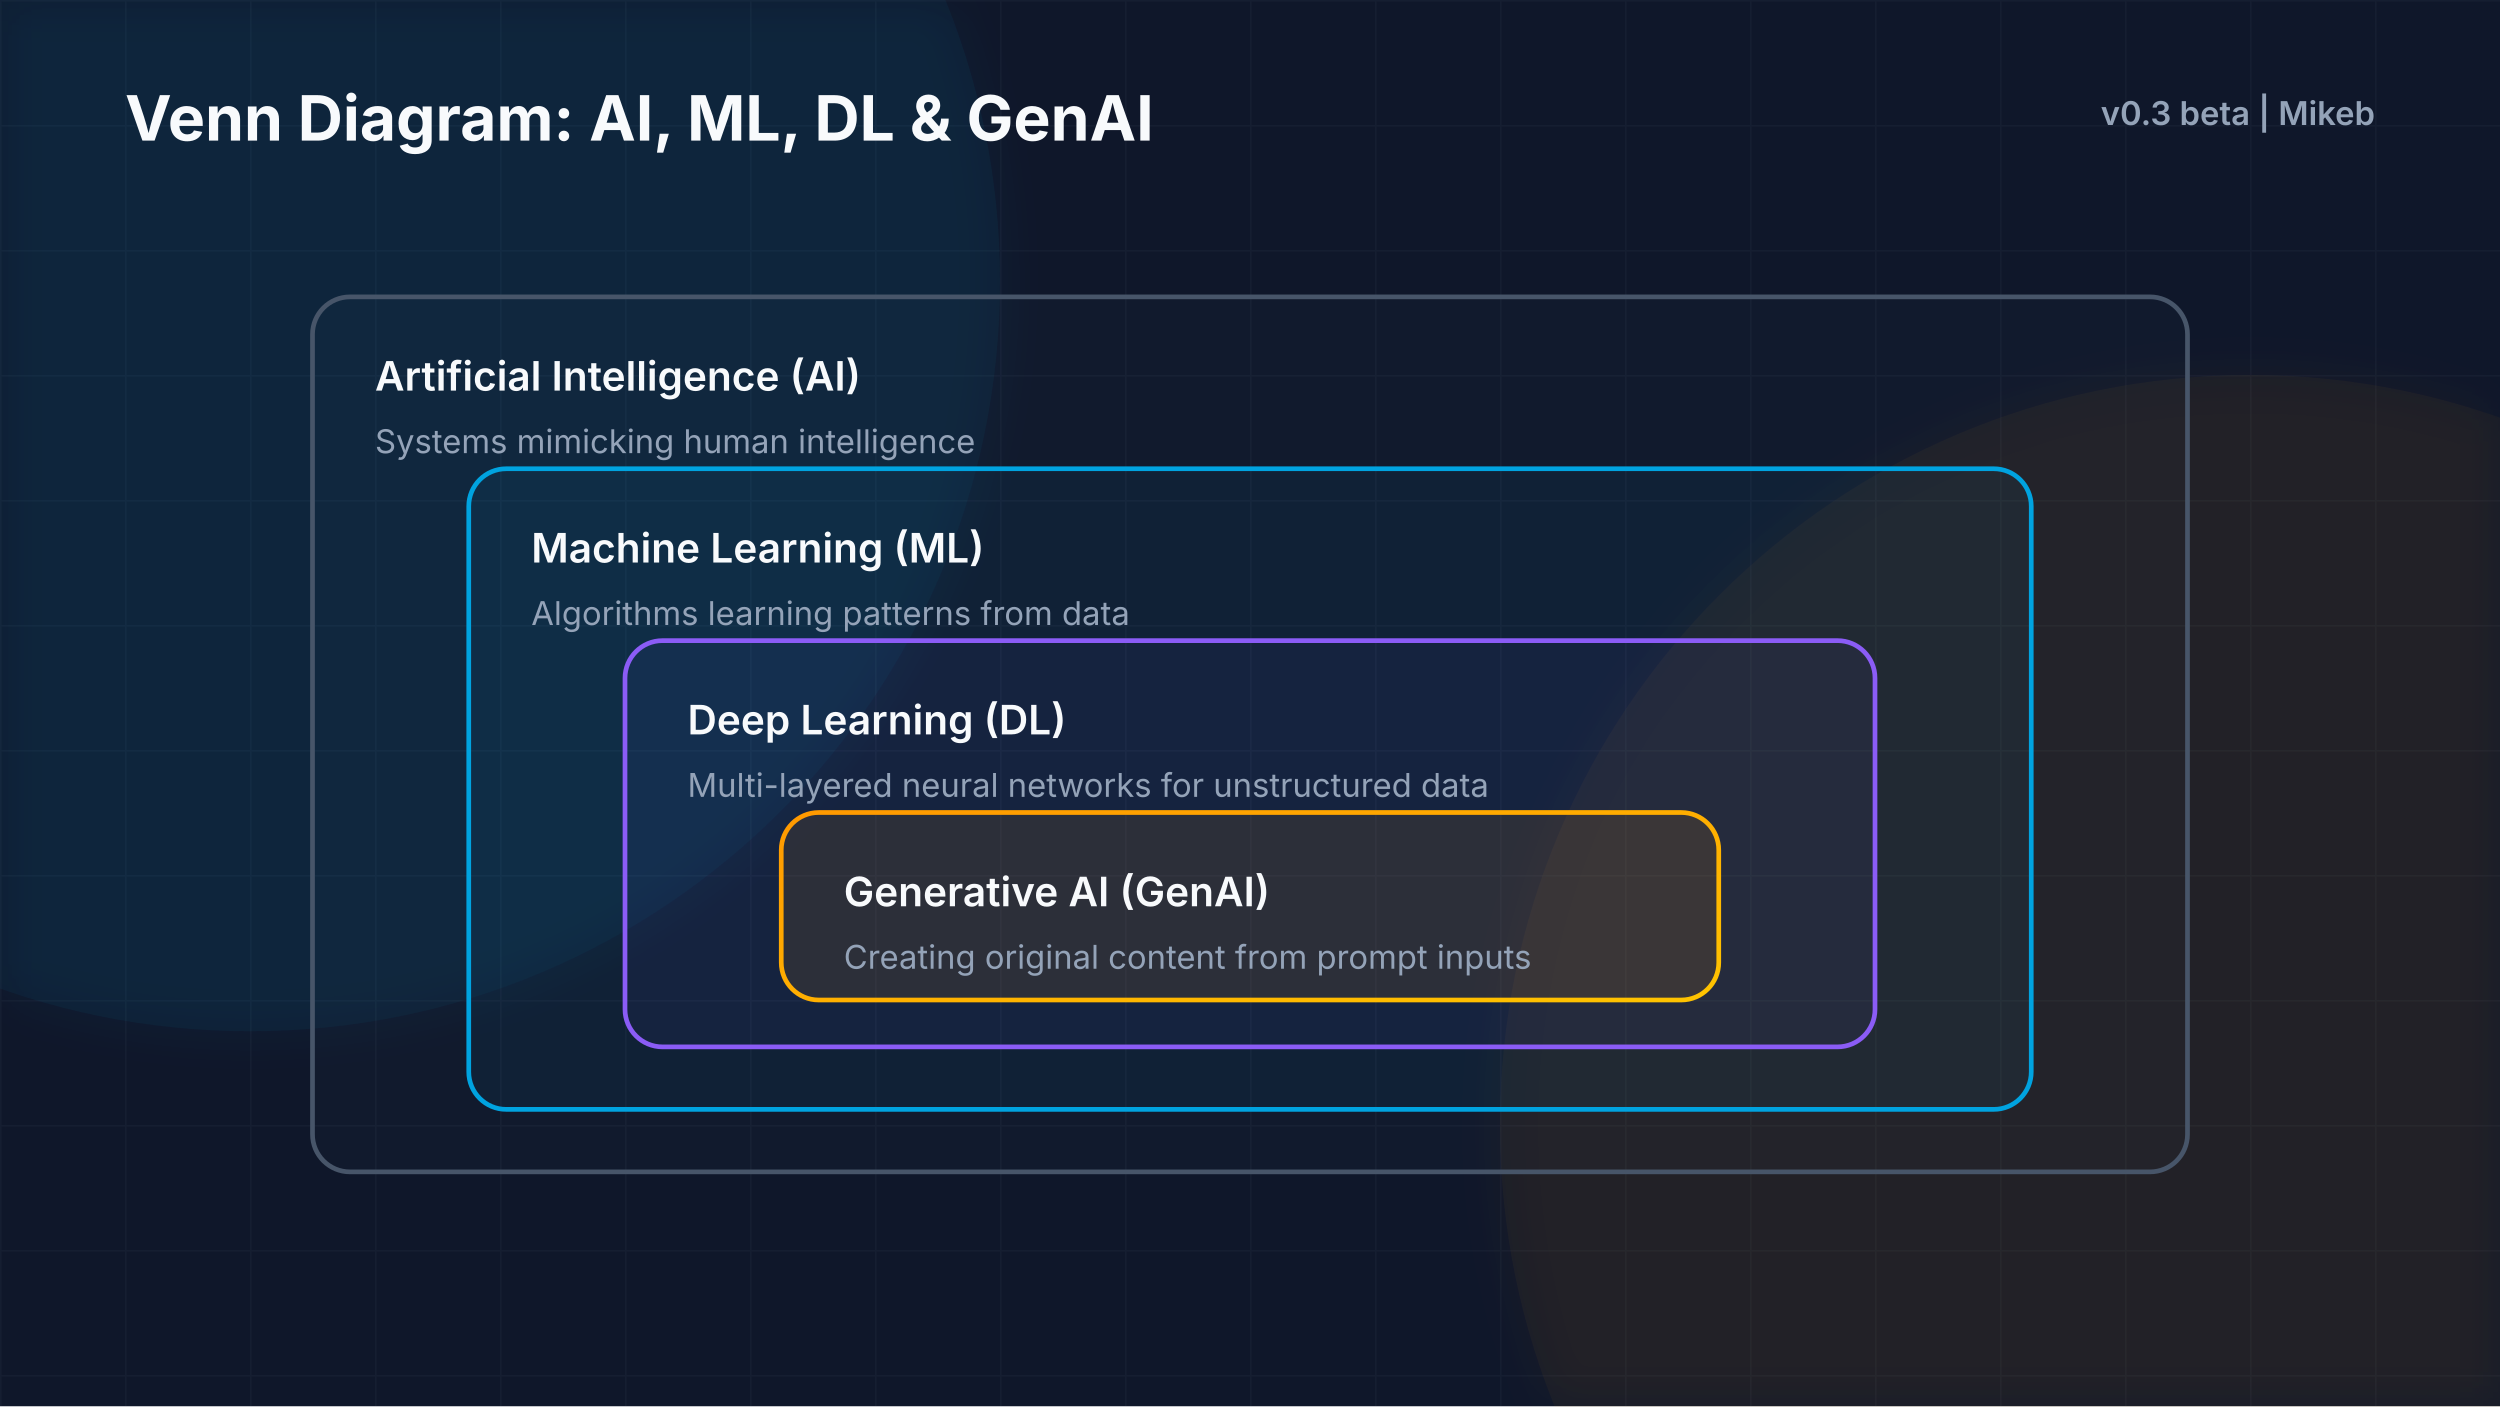
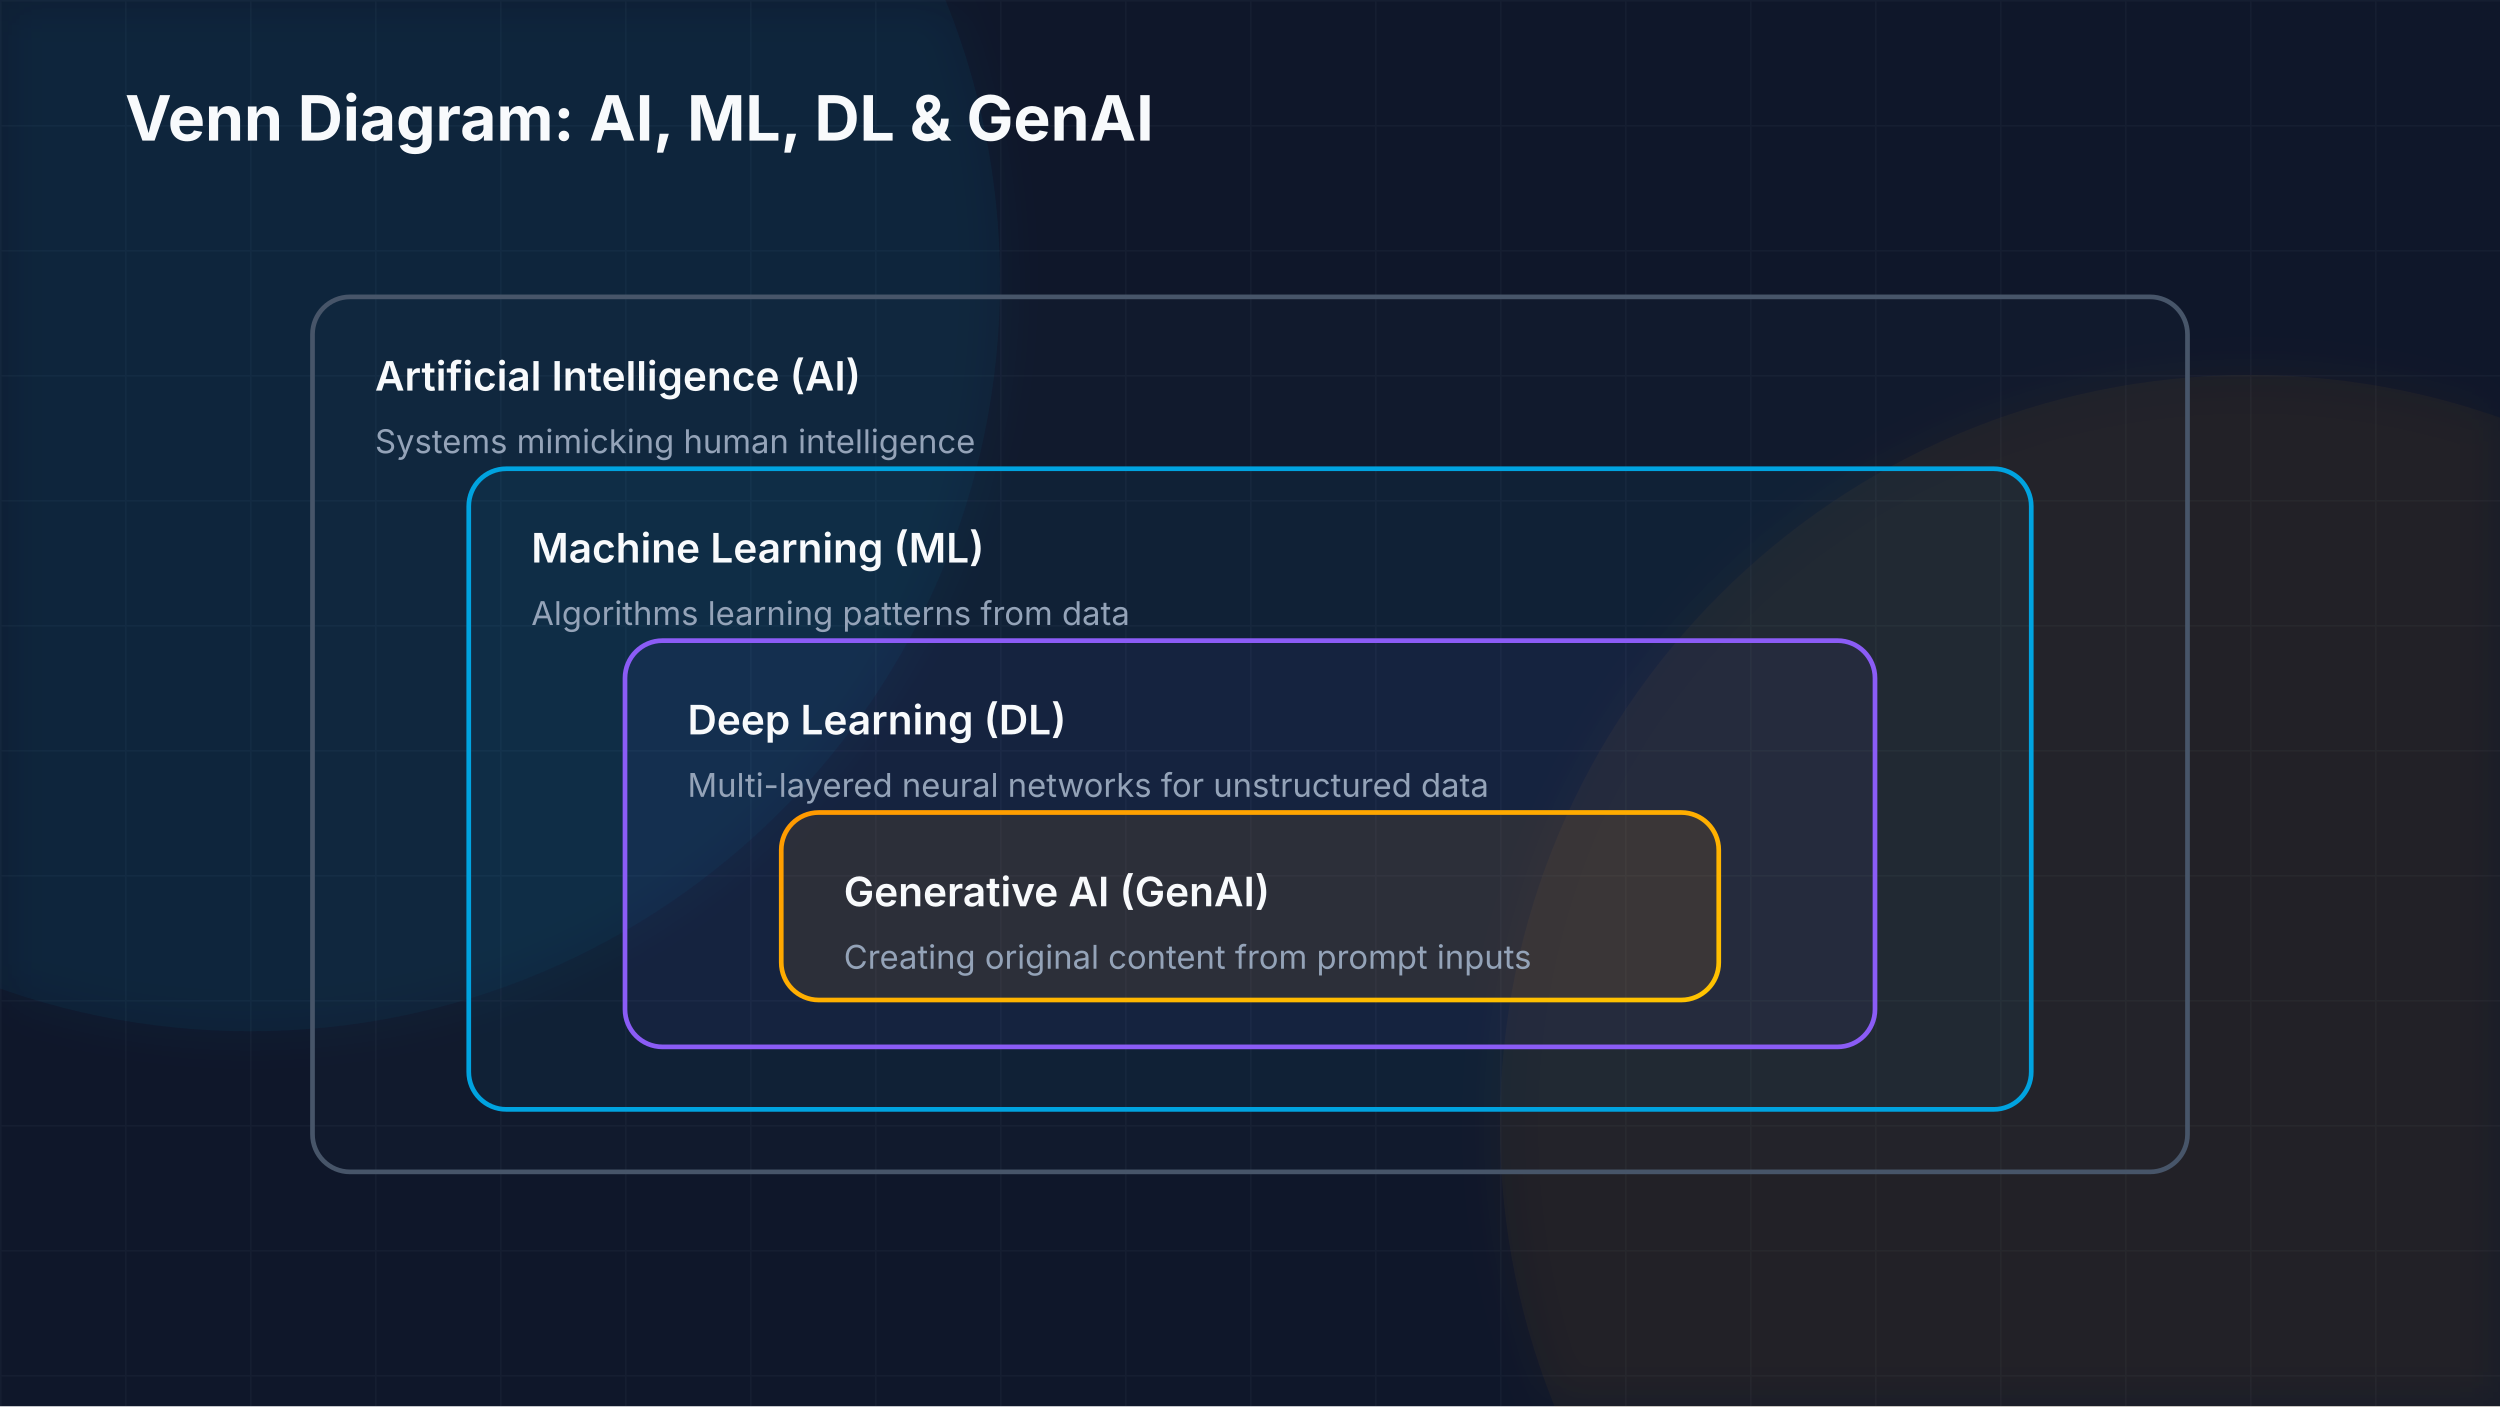
<svg xmlns="http://www.w3.org/2000/svg" viewBox="0 0 800 450" width="100%" height="100%">
  <defs>
    <linearGradient id="aws-orange" x1="0%" y1="0%" x2="100%" y2="100%">
      <stop offset="0%" stop-color="#FF9900" />
      <stop offset="100%" stop-color="#FFC400" />
    </linearGradient>
    <linearGradient id="cloud-blue" x1="0%" y1="0%" x2="100%" y2="100%">
      <stop offset="0%" stop-color="#00A3E0" />
      <stop offset="100%" stop-color="#1D70B8" />
    </linearGradient>
    <linearGradient id="success-green" x1="0%" y1="0%" x2="100%" y2="100%">
      <stop offset="0%" stop-color="#10B981" />
      <stop offset="100%" stop-color="#059669" />
    </linearGradient>
    <linearGradient id="alert-red" x1="0%" y1="0%" x2="100%" y2="100%">
      <stop offset="0%" stop-color="#EF4444" />
      <stop offset="100%" stop-color="#DC2626" />
    </linearGradient>
    <linearGradient id="warning-gold" x1="0%" y1="0%" x2="100%" y2="100%">
      <stop offset="0%" stop-color="#F59E0B" />
      <stop offset="100%" stop-color="#D97706" />
    </linearGradient>
    <linearGradient id="dark-card" x1="0%" y1="0%" x2="0%" y2="100%">
      <stop offset="0%" stop-color="#1E293B" />
      <stop offset="100%" stop-color="#0F172A" />
    </linearGradient>
    <linearGradient id="purple-glow" x1="0%" y1="0%" x2="100%" y2="100%">
      <stop offset="0%" stop-color="#8B5CF6" />
      <stop offset="100%" stop-color="#6D28D9" />
    </linearGradient>
    <filter id="glow-orange" x="-20%" y="-20%" width="140%" height="140%">
      <feGaussianBlur stdDeviation="8" result="blur" />
      <feComposite in="SourceGraphic" in2="blur" operator="over" />
    </filter>
    <filter id="glow-blue" x="-20%" y="-20%" width="140%" height="140%">
      <feGaussianBlur stdDeviation="8" result="blur" />
      <feComposite in="SourceGraphic" in2="blur" operator="over" />
    </filter>
    <pattern id="grid" width="40" height="40" patternUnits="userSpaceOnUse">
      <path d="M 40 0 L 0 0 0 40" fill="none" stroke="rgba(148, 163, 184, 0.05)" stroke-width="1" />
    </pattern>
  </defs>
  <rect width="800" height="450" fill="#0F172A" />
  <rect width="800" height="450" fill="url(#grid)" />
  <circle cx="80" cy="90" r="240" fill="rgba(0, 163, 224, 0.05)" filter="url(#glow-blue)" />
  <circle cx="720" cy="360" r="240" fill="rgba(255, 153, 0, 0.04)" filter="url(#glow-orange)" />
  <text x="40" y="45" font-family="Inter, system-ui, sans-serif" font-size="20" font-weight="700" fill="#F8FAFC">Venn Diagram: AI, ML, DL &amp; GenAI</text>
-   <text x="760" y="40" font-family="Inter, system-ui, sans-serif" font-size="10.5" font-weight="600" fill="#94A3B8" text-anchor="end">v0.3 beta | Mikeb</text>
  <rect x="100" y="95" width="600" height="280" rx="12" fill="rgba(71,85,105,0.05)" stroke="#475569" stroke-width="1.5" />
  <text x="120" y="125" font-family="Inter, system-ui, sans-serif" font-size="13" font-weight="600" fill="#F8FAFC">Artificial Intelligence (AI)</text>
  <text x="120" y="145" font-family="Inter, system-ui, sans-serif" font-size="10.5" fill="#94A3B8">Systems mimicking human intelligence</text>
  <rect x="150" y="150" width="500" height="205" rx="12" fill="rgba(0,163,224,0.05)" stroke="#00A3E0" stroke-width="1.5" />
  <text x="170" y="180" font-family="Inter, system-ui, sans-serif" font-size="13" font-weight="600" fill="#F8FAFC">Machine Learning (ML)</text>
  <text x="170" y="200" font-family="Inter, system-ui, sans-serif" font-size="10.5" fill="#94A3B8">Algorithms learning patterns from data</text>
  <rect x="200" y="205" width="400" height="130" rx="12" fill="rgba(139,92,246,0.05)" stroke="#8B5CF6" stroke-width="1.5" />
  <text x="220" y="235" font-family="Inter, system-ui, sans-serif" font-size="13" font-weight="600" fill="#F8FAFC">Deep Learning (DL)</text>
  <text x="220" y="255" font-family="Inter, system-ui, sans-serif" font-size="10.5" fill="#94A3B8">Multi-layered neural networks for unstructured data</text>
  <rect x="250" y="260" width="300" height="60" rx="12" fill="rgba(255,153,0,0.1)" stroke="url(#aws-orange)" stroke-width="1.5" />
  <text x="270" y="290" font-family="Inter, system-ui, sans-serif" font-size="13" font-weight="600" fill="#F8FAFC">Generative AI (GenAI)</text>
  <text x="270" y="310" font-family="Inter, system-ui, sans-serif" font-size="10.5" fill="#94A3B8">Creating original content from prompt inputs</text>
</svg>
